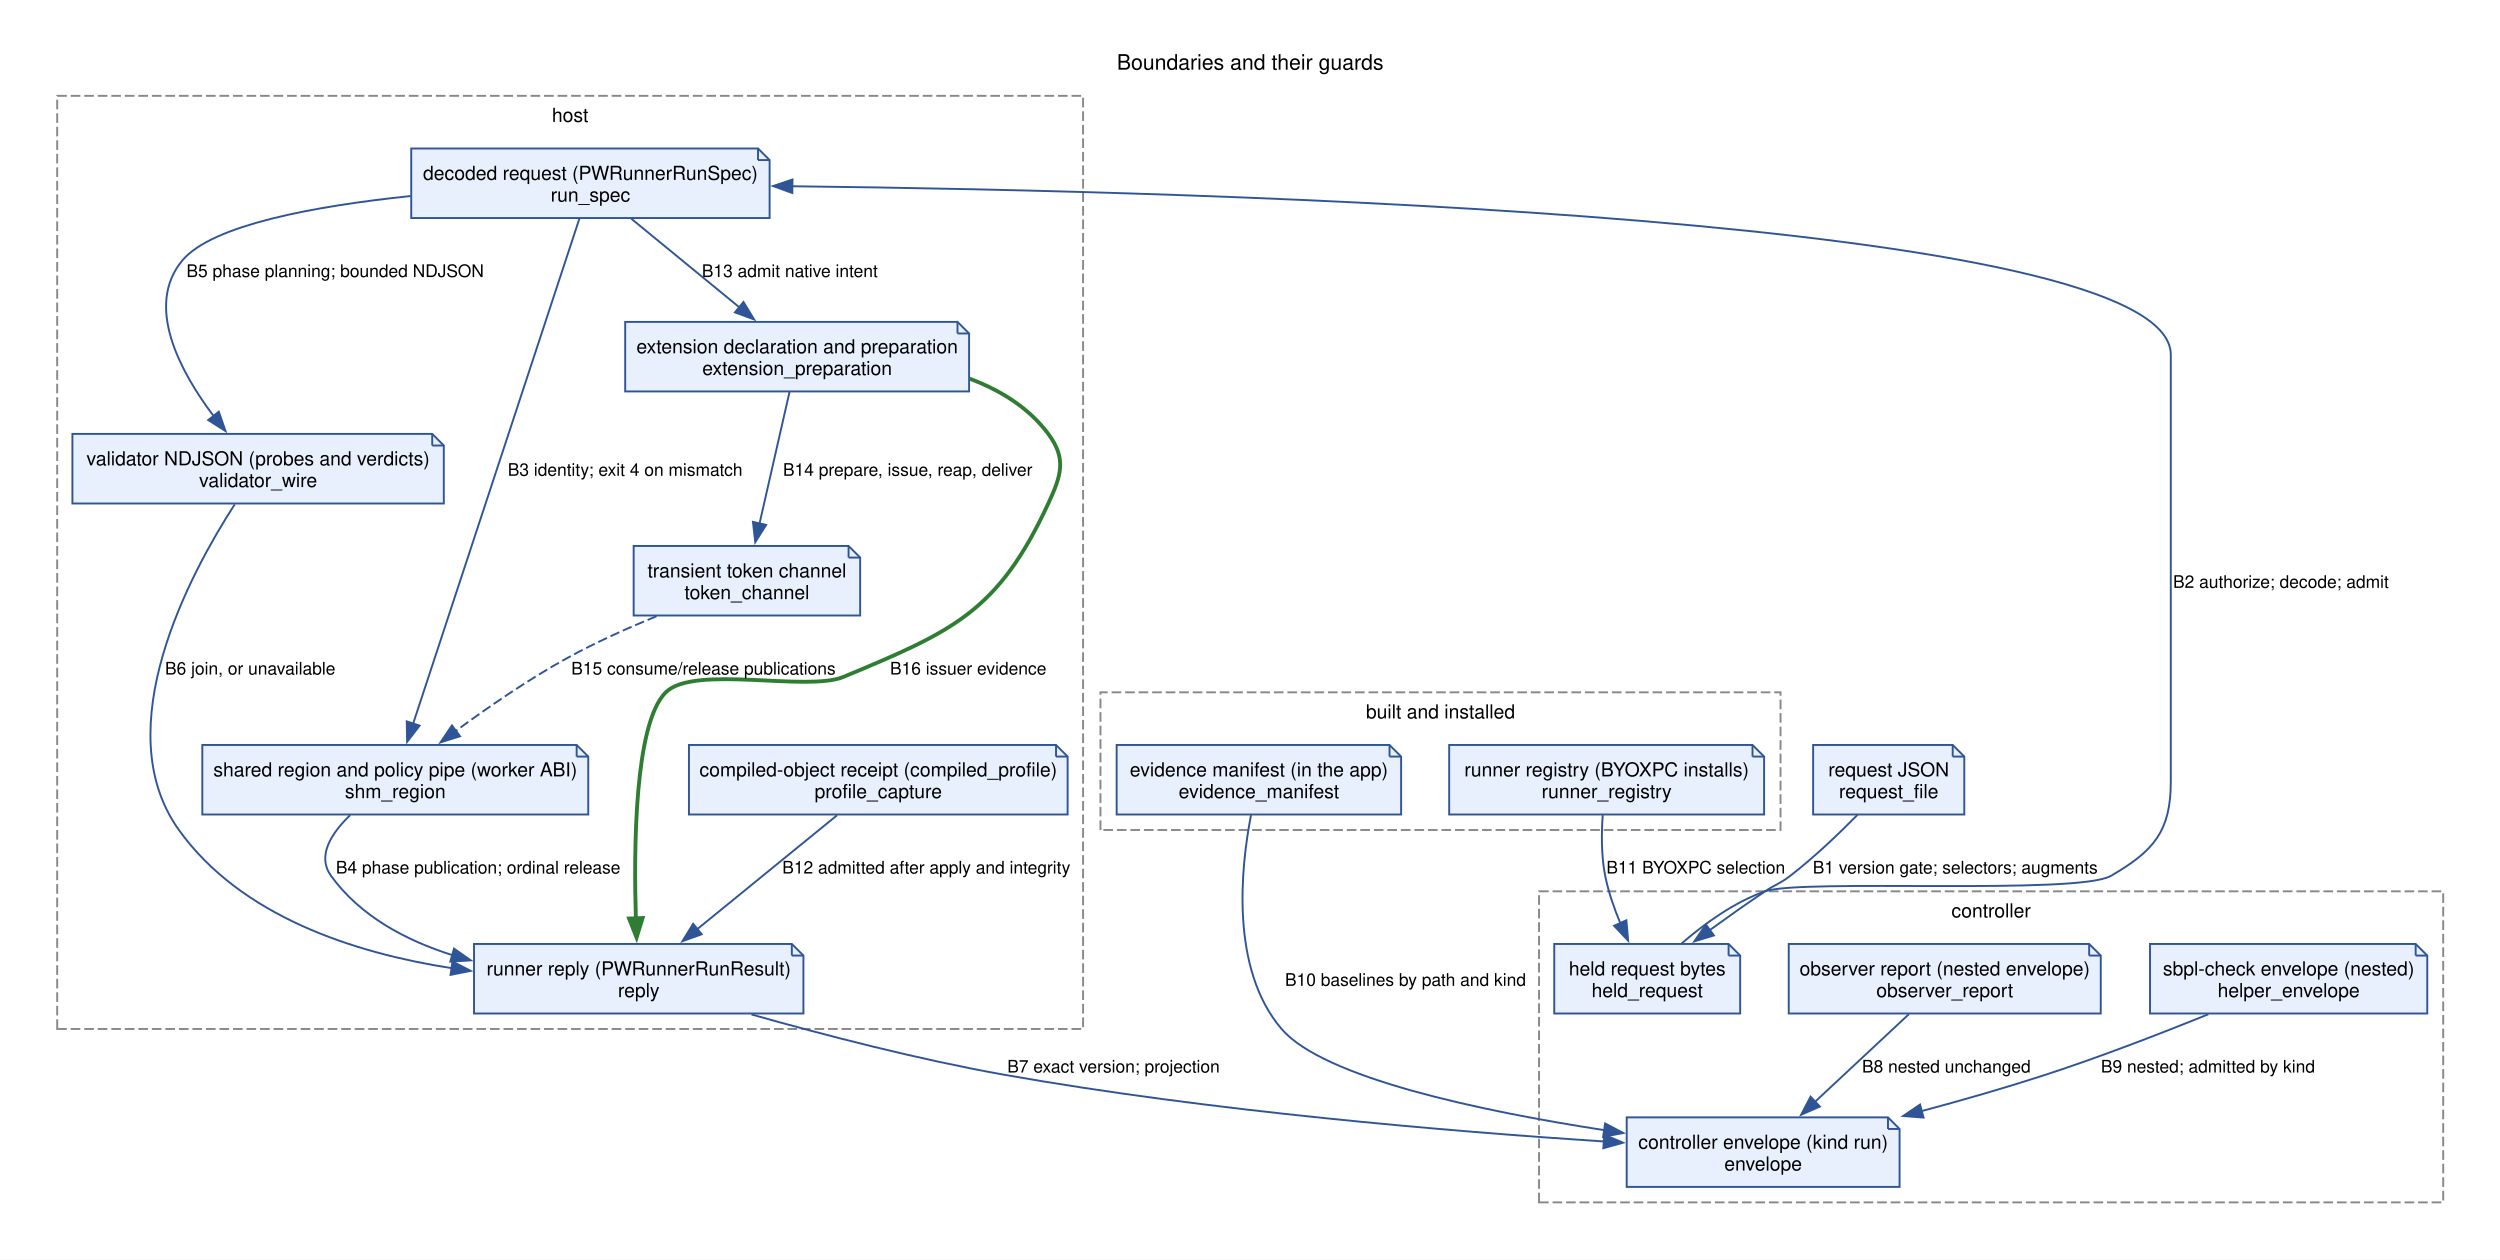
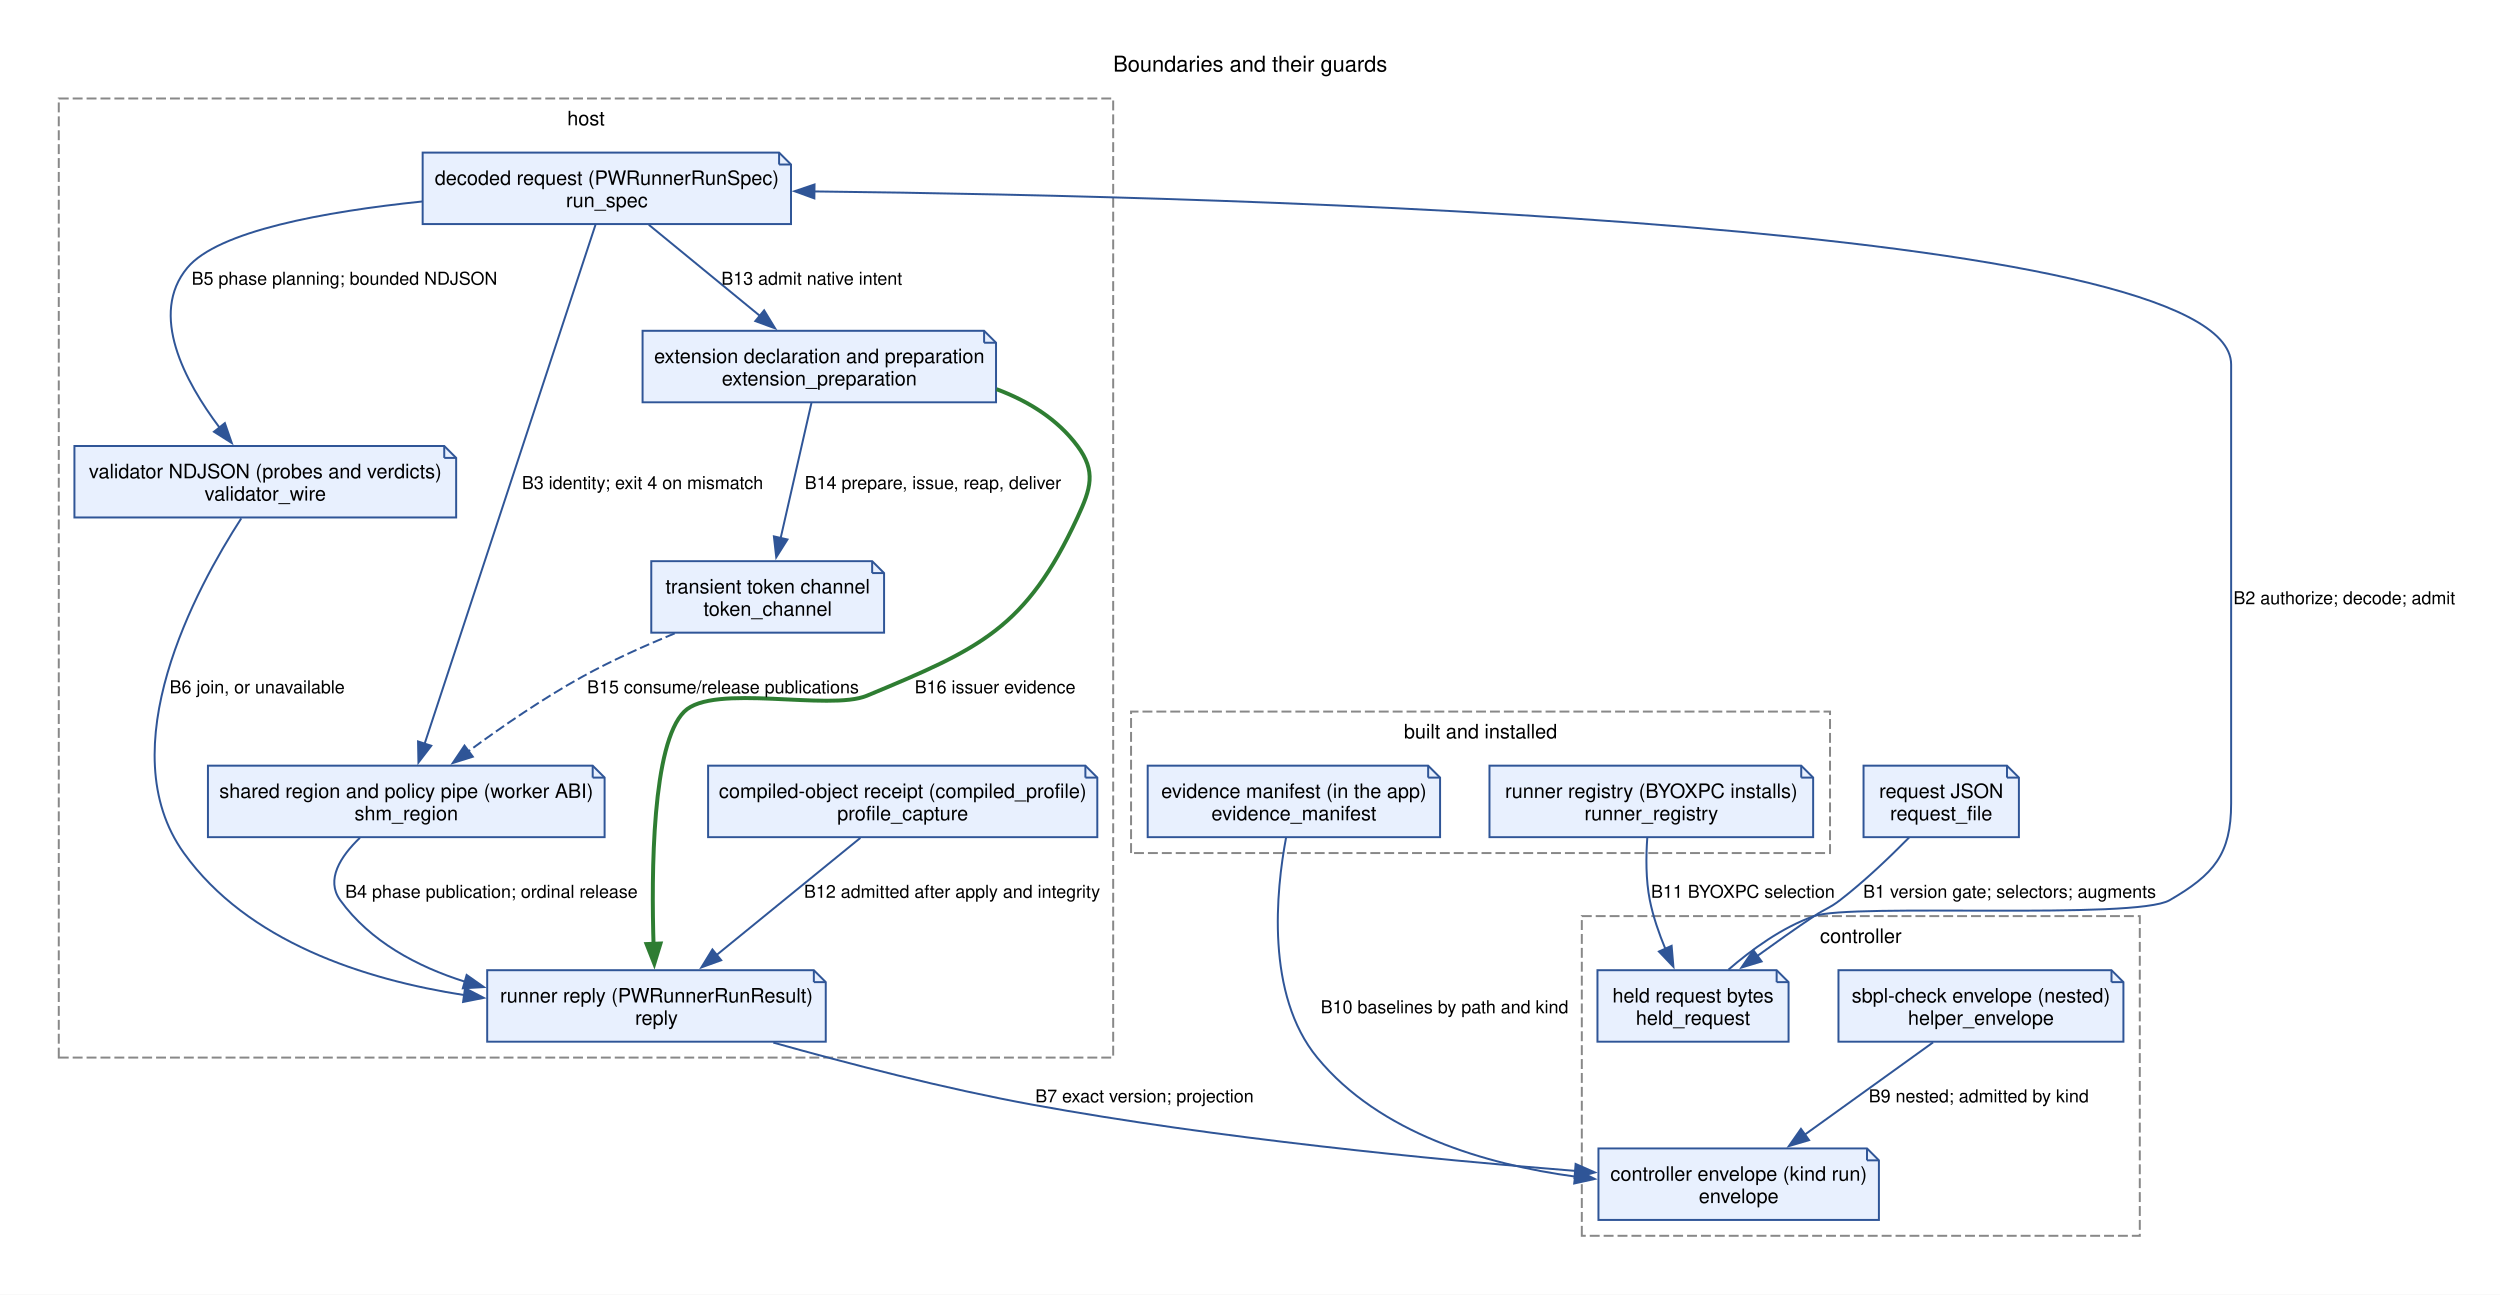
- <svg xmlns="http://www.w3.org/2000/svg" xmlns:xlink="http://www.w3.org/1999/xlink" width="1294pt" height="652pt" viewBox="0.00 0.00 1294.00 652.00">
+ <svg xmlns="http://www.w3.org/2000/svg" xmlns:xlink="http://www.w3.org/1999/xlink" width="1259pt" height="652pt" viewBox="0.00 0.00 1259.00 652.00">
  <g id="graph0" class="graph" transform="scale(1 1) rotate(0) translate(21.6 630.35)">
-     <polygon fill="white" stroke="none" points="-21.6,21.6 -21.6,-630.35 1272.6,-630.35 1272.6,21.6 -21.6,21.6" />
-     <text xml:space="preserve" text-anchor="middle" x="625.5" y="-594.3" font-family="Helvetica,sans-Serif" font-size="11.00">Boundaries and their guards</text>
+     <polygon fill="white" stroke="none" points="-21.6,21.6 -21.6,-630.35 1237.6,-630.35 1237.6,21.6 -21.6,21.6" />
+     <text xml:space="preserve" text-anchor="middle" x="608" y="-594.3" font-family="Helvetica,sans-Serif" font-size="11.00">Boundaries and their guards</text>
    <g id="clust1" class="cluster">
-       <polygon fill="white" stroke="#888888" stroke-dasharray="5,2" points="775,-8 775,-169 1243,-169 1243,-8 775,-8" />
-       <text xml:space="preserve" text-anchor="middle" x="1009" y="-155.5" font-family="Helvetica,sans-Serif" font-size="10.00">controller</text>
+       <polygon fill="white" stroke="#888888" stroke-dasharray="5,2" points="775,-8 775,-169 1056,-169 1056,-8 775,-8" />
+       <text xml:space="preserve" text-anchor="middle" x="915.5" y="-155.5" font-family="Helvetica,sans-Serif" font-size="10.00">controller</text>
    </g>
    <g id="clust2" class="cluster">
      <polygon fill="white" stroke="#888888" stroke-dasharray="5,2" points="8,-97.75 8,-580.75 539,-580.75 539,-97.75 8,-97.75" />
      <text xml:space="preserve" text-anchor="middle" x="273.5" y="-567.25" font-family="Helvetica,sans-Serif" font-size="10.00">host</text>
    </g>
    <g id="clust3" class="cluster">
      <polygon fill="white" stroke="#888888" stroke-dasharray="5,2" points="548,-200.75 548,-272 900,-272 900,-200.75 548,-200.75" />
      <text xml:space="preserve" text-anchor="middle" x="724" y="-258.5" font-family="Helvetica,sans-Serif" font-size="10.00">built and installed</text>
    </g>
    <g id="node1" class="node">
      <g id="a_node1">
        <a xlink:href="ARCHITECTURE.md#boundaries-and-their-guards-nodes" xlink:title="held_request: held request bytes | the controller; one serialization; selectors stripped, augments spliced ">
          <polygon fill="#e8f0fe" stroke="#2f5597" points="873.12,-141.75 782.88,-141.75 782.88,-105.75 879.12,-105.75 879.12,-135.75 873.12,-141.75" />
          <polyline fill="none" stroke="#2f5597" points="873.12,-141.75 873.12,-135.75" />
          <polyline fill="none" stroke="#2f5597" points="879.12,-135.75 873.12,-135.75" />
          <text xml:space="preserve" text-anchor="middle" x="831" y="-125.5" font-family="Helvetica,sans-Serif" font-size="10.00">held request bytes</text>
          <text xml:space="preserve" text-anchor="middle" x="831" y="-114.25" font-family="Helvetica,sans-Serif" font-size="10.00">held_request</text>
        </a>
      </g>
    </g>
-     <g id="node5" class="node">
-       <g id="a_node5">
+     <g id="node4" class="node">
+       <g id="a_node4">
        <a xlink:href="ARCHITECTURE.md#boundaries-and-their-guards-nodes" xlink:title="run_spec: decoded request (PWRunnerRunSpec) | the host; Codable with closed keys ">
          <polygon fill="#e8f0fe" stroke="#2f5597" points="370.75,-553.5 191.25,-553.5 191.25,-517.5 376.75,-517.5 376.75,-547.5 370.75,-553.5" />
          <polyline fill="none" stroke="#2f5597" points="370.75,-553.5 370.75,-547.5" />
          <polyline fill="none" stroke="#2f5597" points="376.75,-547.5 370.75,-547.5" />
          <text xml:space="preserve" text-anchor="middle" x="284" y="-537.25" font-family="Helvetica,sans-Serif" font-size="10.00">decoded request (PWRunnerRunSpec)</text>
          <text xml:space="preserve" text-anchor="middle" x="284" y="-526" font-family="Helvetica,sans-Serif" font-size="10.00">run_spec</text>
        </a>
      </g>
    </g>
    <g id="edge2" class="edge">
      <g id="a_edge2">
        <a xlink:href="ARCHITECTURE.md#boundaries-and-their-guards-edges" xlink:title="B2: caller authorization; closed-key decode; capacity, then meaning; policy hash |  ">
          <path fill="none" stroke="#2f5597" d="M848.86,-142.05C860.23,-151.89 875.82,-163.35 892,-169 910.79,-175.57 1053.77,-167.03 1071,-177 1093.22,-189.86 1102,-200.07 1102,-225.75 1102,-446.75 1102,-446.75 1102,-446.75 1102,-517.73 608.74,-531.39 388.29,-533.95" />
          <polygon fill="#2f5597" stroke="#2f5597" points="388.51,-530.44 378.55,-534.05 388.59,-537.44 388.51,-530.44" />
        </a>
      </g>
      <g id="a_edge2-label">
        <a xlink:href="ARCHITECTURE.md#boundaries-and-their-guards-edges" xlink:title="B2 authorize; decode; admit">
          <text xml:space="preserve" text-anchor="middle" x="1159" y="-326.07" font-family="Helvetica,sans-Serif" font-size="9.00">B2 authorize; decode; admit</text>
        </a>
      </g>
    </g>
    <g id="node2" class="node">
      <g id="a_node2">
        <a xlink:href="ARCHITECTURE.md#boundaries-and-their-guards-nodes" xlink:title="envelope: controller envelope (kind run) | the controller; envelope frame; shape golden ">
-           <polygon fill="#e8f0fe" stroke="#2f5597" points="955.62,-52 820.38,-52 820.38,-16 961.62,-16 961.62,-46 955.62,-52" />
-           <polyline fill="none" stroke="#2f5597" points="955.62,-52 955.62,-46" />
-           <polyline fill="none" stroke="#2f5597" points="961.62,-46 955.62,-46" />
-           <text xml:space="preserve" text-anchor="middle" x="891" y="-35.75" font-family="Helvetica,sans-Serif" font-size="10.00">controller envelope (kind run)</text>
-           <text xml:space="preserve" text-anchor="middle" x="891" y="-24.5" font-family="Helvetica,sans-Serif" font-size="10.00">envelope</text>
+           <polygon fill="#e8f0fe" stroke="#2f5597" points="918.62,-52 783.38,-52 783.38,-16 924.62,-16 924.62,-46 918.62,-52" />
+           <polyline fill="none" stroke="#2f5597" points="918.62,-52 918.62,-46" />
+           <polyline fill="none" stroke="#2f5597" points="924.62,-46 918.62,-46" />
+           <text xml:space="preserve" text-anchor="middle" x="854" y="-35.75" font-family="Helvetica,sans-Serif" font-size="10.00">controller envelope (kind run)</text>
+           <text xml:space="preserve" text-anchor="middle" x="854" y="-24.5" font-family="Helvetica,sans-Serif" font-size="10.00">envelope</text>
        </a>
      </g>
    </g>
    <g id="node3" class="node">
      <g id="a_node3">
-         <a xlink:href="ARCHITECTURE.md#boundaries-and-their-guards-nodes" xlink:title="observer_report: observer report (nested envelope) | the observer; envelope frame; its own observer_schema_version (OBSERVER_SCHEMA_VERSION) inside ">
-           <polygon fill="#e8f0fe" stroke="#2f5597" points="1059.75,-141.75 904.25,-141.75 904.25,-105.75 1065.75,-105.75 1065.75,-135.75 1059.75,-141.75" />
-           <polyline fill="none" stroke="#2f5597" points="1059.75,-141.75 1059.75,-135.75" />
-           <polyline fill="none" stroke="#2f5597" points="1065.75,-135.75 1059.75,-135.75" />
-           <text xml:space="preserve" text-anchor="middle" x="985" y="-125.5" font-family="Helvetica,sans-Serif" font-size="10.00">observer report (nested envelope)</text>
-           <text xml:space="preserve" text-anchor="middle" x="985" y="-114.25" font-family="Helvetica,sans-Serif" font-size="10.00">observer_report</text>
+         <a xlink:href="ARCHITECTURE.md#boundaries-and-their-guards-nodes" xlink:title="helper_envelope: sbpl-check envelope (nested) | sbpl-check; envelope frame; kind sbpl_check ">
+           <polygon fill="#e8f0fe" stroke="#2f5597" points="1041.75,-141.75 904.25,-141.75 904.25,-105.75 1047.75,-105.75 1047.75,-135.75 1041.75,-141.75" />
+           <polyline fill="none" stroke="#2f5597" points="1041.75,-141.75 1041.75,-135.75" />
+           <polyline fill="none" stroke="#2f5597" points="1047.75,-135.75 1041.75,-135.75" />
+           <text xml:space="preserve" text-anchor="middle" x="976" y="-125.5" font-family="Helvetica,sans-Serif" font-size="10.00">sbpl-check envelope (nested)</text>
+           <text xml:space="preserve" text-anchor="middle" x="976" y="-114.25" font-family="Helvetica,sans-Serif" font-size="10.00">helper_envelope</text>
        </a>
      </g>
    </g>
    <g id="edge8" class="edge">
      <g id="a_edge8">
-         <a xlink:href="ARCHITECTURE.md#boundaries-and-their-guards-edges" xlink:title="B8: nested unchanged; log evidence never changes execution evidence |  The receiver admits the exact kind, outer envelope version and inner report version before interpretation. Rejected JSON remains opaque; independent transport and execution evidence survive.">
-           <path fill="none" stroke="#2f5597" d="M966.43,-105.41C952.52,-92.43 933.3,-74.49 917.74,-59.96" />
-           <polygon fill="#2f5597" stroke="#2f5597" points="920.34,-57.6 910.64,-53.33 915.56,-62.72 920.34,-57.6" />
+         <a xlink:href="ARCHITECTURE.md#boundaries-and-their-guards-edges" xlink:title="B9: nested unchanged; admitted by kind and frame version |  ">
+           <path fill="none" stroke="#2f5597" d="M951.9,-105.41C933.43,-92.13 907.74,-73.66 887.31,-58.96" />
+           <polygon fill="#2f5597" stroke="#2f5597" points="889.44,-56.18 879.28,-53.18 885.36,-61.86 889.44,-56.18" />
        </a>
      </g>
      <g id="a_edge8-label">
-         <a xlink:href="ARCHITECTURE.md#boundaries-and-their-guards-edges" xlink:title="B8 nested unchanged">
-           <text xml:space="preserve" text-anchor="middle" x="985.82" y="-75.2" font-family="Helvetica,sans-Serif" font-size="9.00">B8 nested unchanged</text>
-         </a>
-       </g>
-     </g>
-     <g id="node4" class="node">
-       <g id="a_node4">
-         <a xlink:href="ARCHITECTURE.md#boundaries-and-their-guards-nodes" xlink:title="helper_envelope: sbpl-check envelope (nested) | sbpl-check; envelope frame; kind sbpl_check ">
-           <polygon fill="#e8f0fe" stroke="#2f5597" points="1228.75,-141.75 1091.25,-141.75 1091.25,-105.75 1234.75,-105.75 1234.75,-135.75 1228.75,-141.75" />
-           <polyline fill="none" stroke="#2f5597" points="1228.75,-141.75 1228.75,-135.75" />
-           <polyline fill="none" stroke="#2f5597" points="1234.75,-135.75 1228.75,-135.75" />
-           <text xml:space="preserve" text-anchor="middle" x="1163" y="-125.5" font-family="Helvetica,sans-Serif" font-size="10.00">sbpl-check envelope (nested)</text>
-           <text xml:space="preserve" text-anchor="middle" x="1163" y="-114.25" font-family="Helvetica,sans-Serif" font-size="10.00">helper_envelope</text>
-         </a>
-       </g>
-     </g>
-     <g id="edge9" class="edge">
-       <g id="a_edge9">
-         <a xlink:href="ARCHITECTURE.md#boundaries-and-their-guards-edges" xlink:title="B9: nested unchanged; admitted by kind and frame version |  ">
-           <path fill="none" stroke="#2f5597" d="M1121.41,-105.35C1097.04,-95.49 1065.54,-83.3 1037,-74 1016.4,-67.28 993.89,-60.84 972.85,-55.2" />
-           <polygon fill="#2f5597" stroke="#2f5597" points="974.03,-51.89 963.46,-52.71 972.23,-58.65 974.03,-51.89" />
-         </a>
-       </g>
-       <g id="a_edge9-label">
        <a xlink:href="ARCHITECTURE.md#boundaries-and-their-guards-edges" xlink:title="B9 nested; admitted by kind">
-           <text xml:space="preserve" text-anchor="middle" x="1121.23" y="-75.2" font-family="Helvetica,sans-Serif" font-size="9.00">B9 nested; admitted by kind</text>
-         </a>
-       </g>
-     </g>
-     <g id="node6" class="node">
-       <g id="a_node6">
+           <text xml:space="preserve" text-anchor="middle" x="974.91" y="-75.2" font-family="Helvetica,sans-Serif" font-size="9.00">B9 nested; admitted by kind</text>
+         </a>
+       </g>
+     </g>
+     <g id="node5" class="node">
+       <g id="a_node5">
        <a xlink:href="ARCHITECTURE.md#boundaries-and-their-guards-nodes" xlink:title="shm_region: shared region and policy pipe (worker ABI) | host writes inputs, worker writes outputs; fixed layout; magic at byte 0, source identity at byte 64 ">
          <polygon fill="#e8f0fe" stroke="#2f5597" points="276.88,-244.75 83.12,-244.75 83.12,-208.75 282.88,-208.75 282.88,-238.75 276.88,-244.75" />
          <polyline fill="none" stroke="#2f5597" points="276.88,-244.75 276.88,-238.75" />
          <polyline fill="none" stroke="#2f5597" points="282.88,-238.75 276.88,-238.75" />
          <text xml:space="preserve" text-anchor="middle" x="183" y="-228.5" font-family="Helvetica,sans-Serif" font-size="10.00">shared region and policy pipe (worker ABI)</text>
          <text xml:space="preserve" text-anchor="middle" x="183" y="-217.25" font-family="Helvetica,sans-Serif" font-size="10.00">shm_region</text>
        </a>
      </g>
    </g>
    <g id="edge3" class="edge">
      <g id="a_edge3">
        <a xlink:href="ARCHITECTURE.md#boundaries-and-their-guards-edges" xlink:title="B3: host writes identity, counts, phase partitions, the expected policy length and slots; worker refuses mismatched identity, invalid partition, an expectation the source buffer cannot hold, or an unusable timebase or allowance before any policy byte |  ">
          <path fill="none" stroke="#2f5597" d="M278.28,-517.13C261.58,-466.41 212.77,-318.17 192.26,-255.86" />
          <polygon fill="#2f5597" stroke="#2f5597" points="195.58,-254.77 189.13,-246.37 188.93,-256.96 195.58,-254.77" />
        </a>
      </g>
      <g id="a_edge3-label">
        <a xlink:href="ARCHITECTURE.md#boundaries-and-their-guards-edges" xlink:title="B3 identity; exit 4 on mismatch">
          <text xml:space="preserve" text-anchor="middle" x="301.97" y="-384.07" font-family="Helvetica,sans-Serif" font-size="9.00">B3 identity; exit 4 on mismatch</text>
        </a>
      </g>
    </g>
-     <g id="node7" class="node">
-       <g id="a_node7">
+     <g id="node6" class="node">
+       <g id="a_node6">
        <a xlink:href="ARCHITECTURE.md#boundaries-and-their-guards-nodes" xlink:title="validator_wire: validator NDJSON (probes and verdicts) | host and validator, co-shipped in one bundle; bounded NDJSON; exact kind sb_api_validator_verdict and schema_version 1 ">
          <polygon fill="#e8f0fe" stroke="#2f5597" points="202.12,-405.75 15.88,-405.75 15.88,-369.75 208.12,-369.75 208.12,-399.75 202.12,-405.75" />
          <polyline fill="none" stroke="#2f5597" points="202.12,-405.75 202.12,-399.75" />
          <polyline fill="none" stroke="#2f5597" points="208.12,-399.75 202.12,-399.75" />
          <text xml:space="preserve" text-anchor="middle" x="112" y="-389.5" font-family="Helvetica,sans-Serif" font-size="10.00">validator NDJSON (probes and verdicts)</text>
          <text xml:space="preserve" text-anchor="middle" x="112" y="-378.25" font-family="Helvetica,sans-Serif" font-size="10.00">validator_wire</text>
        </a>
      </g>
    </g>
    <g id="edge5" class="edge">
      <g id="a_edge5">
        <a xlink:href="ARCHITECTURE.md#boundaries-and-their-guards-edges" xlink:title="B5: fresh phase planning; bounded strict NDJSON decode; unique step association within the phase |  ">
          <path fill="none" stroke="#2f5597" d="M190.97,-528.88C141.66,-523.75 88.14,-513.99 72.75,-495.5 53.32,-472.16 71.41,-438.33 88.94,-415.04" />
          <polygon fill="#2f5597" stroke="#2f5597" points="91.64,-417.27 95.12,-407.26 86.16,-412.92 91.64,-417.27" />
        </a>
      </g>
      <g id="a_edge5-label">
        <a xlink:href="ARCHITECTURE.md#boundaries-and-their-guards-edges" xlink:title="B5 phase planning; bounded NDJSON">
          <text xml:space="preserve" text-anchor="middle" x="151.88" y="-486.95" font-family="Helvetica,sans-Serif" font-size="9.00">B5 phase planning; bounded NDJSON</text>
        </a>
      </g>
    </g>
-     <g id="node10" class="node">
-       <g id="a_node10">
+     <g id="node9" class="node">
+       <g id="a_node9">
        <a xlink:href="ARCHITECTURE.md#boundaries-and-their-guards-nodes" xlink:title="extension_preparation: extension declaration and preparation | host; submitted references and paths remain distinct from observations; bounded references, realpath result and metadata before issuer launch ">
          <polygon fill="#e8f0fe" stroke="#2f5597" points="474,-463.75 302,-463.75 302,-427.75 480,-427.75 480,-457.75 474,-463.75" />
          <polyline fill="none" stroke="#2f5597" points="474,-463.75 474,-457.75" />
          <polyline fill="none" stroke="#2f5597" points="480,-457.75 474,-457.75" />
          <text xml:space="preserve" text-anchor="middle" x="391" y="-447.5" font-family="Helvetica,sans-Serif" font-size="10.00">extension declaration and preparation</text>
          <text xml:space="preserve" text-anchor="middle" x="391" y="-436.25" font-family="Helvetica,sans-Serif" font-size="10.00">extension_preparation</text>
        </a>
      </g>
    </g>
-     <g id="edge13" class="edge">
-       <g id="a_edge13">
+     <g id="edge12" class="edge">
+       <g id="a_edge12">
        <a xlink:href="ARCHITECTURE.md#boundaries-and-their-guards-edges" xlink:title="B13: explicit phases, declaration/action caps, reference order and exec exclusion before preparation |  Declaration count 1 item; consume count 1 item; release count 1 item; references 63 UTF-8 bytes; target 1,023 UTF-8 bytes.">
          <path fill="none" stroke="#2f5597" d="M305.14,-517.16C321.11,-504.06 343.25,-485.91 361.05,-471.31" />
          <polygon fill="#2f5597" stroke="#2f5597" points="363.22,-474.06 368.73,-465.01 358.78,-468.65 363.22,-474.06" />
        </a>
      </g>
-       <g id="a_edge13-label">
+       <g id="a_edge12-label">
        <a xlink:href="ARCHITECTURE.md#boundaries-and-their-guards-edges" xlink:title="B13 admit native intent">
          <text xml:space="preserve" text-anchor="middle" x="387.21" y="-486.95" font-family="Helvetica,sans-Serif" font-size="9.00">B13 admit native intent</text>
        </a>
      </g>
    </g>
-     <g id="node8" class="node">
-       <g id="a_node8">
+     <g id="node7" class="node">
+       <g id="a_node7">
        <a xlink:href="ARCHITECTURE.md#boundaries-and-their-guards-nodes" xlink:title="reply: runner reply (PWRunnerRunResult) | the host; response schema; shape golden ">
          <polygon fill="#e8f0fe" stroke="#2f5597" points="388.25,-141.75 223.75,-141.75 223.75,-105.75 394.25,-105.75 394.25,-135.75 388.25,-141.75" />
          <polyline fill="none" stroke="#2f5597" points="388.25,-141.75 388.25,-135.75" />
          <polyline fill="none" stroke="#2f5597" points="394.25,-135.75 388.25,-135.75" />
          <text xml:space="preserve" text-anchor="middle" x="309" y="-125.5" font-family="Helvetica,sans-Serif" font-size="10.00">runner reply (PWRunnerRunResult)</text>
          <text xml:space="preserve" text-anchor="middle" x="309" y="-114.25" font-family="Helvetica,sans-Serif" font-size="10.00">reply</text>
        </a>
      </g>
    </g>
    <g id="edge4" class="edge">
      <g id="a_edge4">
        <a xlink:href="ARCHITECTURE.md#boundaries-and-their-guards-edges" xlink:title="B4: per-phase release/acquire publication; exact ordinal before actions after a validated continuous-time decision; disposition from raw facts; collection status agrees with validator observations; native result publication and fresh-read consistency before claims |  Terminal publication erases accepted token storage, releases done and exits. The host retains its mapping and reconciles acknowledgement after confirmed reap only while ownership through acknowledgement remains established, including abnormal exit without done. Poll stop, deadline and disposition remain independent.">
          <path fill="none" stroke="#2f5597" d="M159.65,-208.44C149.87,-199.05 142.3,-187.29 149.75,-177 164.77,-156.27 188.27,-143.61 212.66,-135.94" />
          <polygon fill="#2f5597" stroke="#2f5597" points="213.4,-139.36 222.06,-133.26 211.48,-132.63 213.4,-139.36" />
        </a>
      </g>
      <g id="a_edge4-label">
        <a xlink:href="ARCHITECTURE.md#boundaries-and-their-guards-edges" xlink:title="B4 phase publication; ordinal release">
          <text xml:space="preserve" text-anchor="middle" x="225.88" y="-178.2" font-family="Helvetica,sans-Serif" font-size="9.00">B4 phase publication; ordinal release</text>
        </a>
      </g>
    </g>
    <g id="edge6" class="edge">
      <g id="a_edge6">
        <a xlink:href="ARCHITECTURE.md#boundaries-and-their-guards-edges" xlink:title="B6: verdict joined only to its phase and step, or explicit unavailable prediction |  ">
          <path fill="none" stroke="#2f5597" d="M99.9,-369.3C77.11,-334.06 33.34,-253.29 71,-200.75 102.96,-156.16 161.42,-137.08 212.41,-129.19" />
          <polygon fill="#2f5597" stroke="#2f5597" points="212.59,-132.7 222,-127.83 211.61,-125.76 212.59,-132.7" />
        </a>
      </g>
      <g id="a_edge6-label">
        <a xlink:href="ARCHITECTURE.md#boundaries-and-their-guards-edges" xlink:title="B6 join, or unavailable">
          <text xml:space="preserve" text-anchor="middle" x="107.9" y="-281.2" font-family="Helvetica,sans-Serif" font-size="9.00">B6 join, or unavailable</text>
        </a>
      </g>
    </g>
    <g id="edge7" class="edge">
      <g id="a_edge7">
        <a xlink:href="ARCHITECTURE.md#boundaries-and-their-guards-edges" xlink:title="B7: exact response version; disposition validated and projected; reply retained unread when refused |  ">
-           <path fill="none" stroke="#2f5597" d="M367.39,-105.26C404.6,-94.74 454.01,-81.88 498.5,-74 604.7,-55.18 728.8,-44.75 808.56,-39.52" />
-           <polygon fill="#2f5597" stroke="#2f5597" points="808.74,-43.01 818.49,-38.88 808.29,-36.03 808.74,-43.01" />
+           <path fill="none" stroke="#2f5597" d="M367.84,-105.3C405.01,-94.86 454.22,-82.08 498.5,-74 591.41,-57.04 699.42,-46.47 771.78,-40.68" />
+           <polygon fill="#2f5597" stroke="#2f5597" points="771.88,-44.18 781.58,-39.91 771.33,-37.2 771.88,-44.18" />
        </a>
      </g>
      <g id="a_edge7-label">
        <a xlink:href="ARCHITECTURE.md#boundaries-and-their-guards-edges" xlink:title="B7 exact version; projection">
          <text xml:space="preserve" text-anchor="middle" x="554.75" y="-75.2" font-family="Helvetica,sans-Serif" font-size="9.00">B7 exact version; projection</text>
        </a>
      </g>
    </g>
-     <g id="node9" class="node">
-       <g id="a_node9">
+     <g id="node8" class="node">
+       <g id="a_node8">
        <a xlink:href="ARCHITECTURE.md#boundaries-and-their-guards-nodes" xlink:title="profile_capture: compiled-object receipt (compiled_profile) | the worker, before apply; admitted by the host; opt-in copy of the compiled object with a nonce; CompiledProfileCapture names the worker producer and before_apply stage under its own schema_version ">
          <polygon fill="#e8f0fe" stroke="#2f5597" points="525,-244.75 335,-244.75 335,-208.75 531,-208.75 531,-238.75 525,-244.75" />
          <polyline fill="none" stroke="#2f5597" points="525,-244.75 525,-238.75" />
          <polyline fill="none" stroke="#2f5597" points="531,-238.75 525,-238.75" />
          <text xml:space="preserve" text-anchor="middle" x="433" y="-228.5" font-family="Helvetica,sans-Serif" font-size="10.00">compiled-object receipt (compiled_profile)</text>
          <text xml:space="preserve" text-anchor="middle" x="433" y="-217.25" font-family="Helvetica,sans-Serif" font-size="10.00">profile_capture</text>
        </a>
      </g>
    </g>
-     <g id="edge12" class="edge">
-       <g id="a_edge12">
+     <g id="edge11" class="edge">
+       <g id="a_edge11">
        <a xlink:href="ARCHITECTURE.md#boundaries-and-their-guards-edges" xlink:title="B12: admitted only after successful application, worker completion, PID, nonce, input identity and payload integrity checks |  ">
          <path fill="none" stroke="#2f5597" d="M411.68,-208.39C391.72,-192.13 361.69,-167.66 339.25,-149.39" />
          <polygon fill="#2f5597" stroke="#2f5597" points="341.59,-146.78 331.63,-143.18 337.17,-152.21 341.59,-146.78" />
        </a>
      </g>
-       <g id="a_edge12-label">
+       <g id="a_edge11-label">
        <a xlink:href="ARCHITECTURE.md#boundaries-and-their-guards-edges" xlink:title="B12 admitted after apply and integrity">
          <text xml:space="preserve" text-anchor="middle" x="457.86" y="-178.2" font-family="Helvetica,sans-Serif" font-size="9.00">B12 admitted after apply and integrity</text>
        </a>
      </g>
    </g>
-     <g id="edge16" class="edge">
-       <g id="a_edge16">
+     <g id="edge15" class="edge">
+       <g id="a_edge15">
        <a xlink:href="ARCHITECTURE.md#boundaries-and-their-guards-edges" xlink:title="B16: preparation, authority and native issuer/cleanup observations without token bytes |  ">
          <path fill="none" stroke="#2e7d32" stroke-width="2" d="M480.24,-434.36C496.16,-428.4 510.87,-419.36 521,-405.75 530.55,-392.91 527.73,-384.27 521,-369.75 495.04,-313.75 471.98,-303.73 415,-280 396.06,-272.11 337.57,-286.45 323,-272 306.84,-255.97 306.35,-191.5 307.57,-153.39" />
          <polygon fill="#2e7d32" stroke="#2e7d32" stroke-width="2" points="311.01,-155.19 307.9,-145.06 304.01,-154.92 311.01,-155.19" />
        </a>
      </g>
-       <g id="a_edge16-label">
+       <g id="a_edge15-label">
        <a xlink:href="ARCHITECTURE.md#boundaries-and-their-guards-edges" xlink:title="B16 issuer evidence">
          <text xml:space="preserve" text-anchor="middle" x="479.55" y="-281.2" font-family="Helvetica,sans-Serif" font-size="9.00">B16 issuer evidence</text>
        </a>
      </g>
    </g>
-     <g id="node11" class="node">
-       <g id="a_node11">
+     <g id="node10" class="node">
+       <g id="a_node10">
        <a xlink:href="ARCHITECTURE.md#boundaries-and-their-guards-nodes" xlink:title="token_channel: transient token channel | host owns mapping; issuer writes token/publication; worker consumes and erases; separate bounded shared mapping; inherited descriptors closed after mapping; never retained JSON ">
          <polygon fill="#e8f0fe" stroke="#2f5597" points="417.62,-347.75 306.38,-347.75 306.38,-311.75 423.62,-311.75 423.62,-341.75 417.62,-347.75" />
          <polyline fill="none" stroke="#2f5597" points="417.62,-347.75 417.62,-341.75" />
          <polyline fill="none" stroke="#2f5597" points="423.62,-341.75 417.62,-341.75" />
          <text xml:space="preserve" text-anchor="middle" x="365" y="-331.5" font-family="Helvetica,sans-Serif" font-size="10.00">transient token channel</text>
          <text xml:space="preserve" text-anchor="middle" x="365" y="-320.25" font-family="Helvetica,sans-Serif" font-size="10.00">token_channel</text>
        </a>
      </g>
    </g>
-     <g id="edge14" class="edge">
-       <g id="a_edge14">
+     <g id="edge13" class="edge">
+       <g id="a_edge13">
        <a xlink:href="ARCHITECTURE.md#boundaries-and-their-guards-edges" xlink:title="B14: resolved target and metadata before native issuance; clean issuer reap and bounded publication before worker delivery |  ">
          <path fill="none" stroke="#2f5597" d="M387.05,-427.44C382.93,-409.36 376.39,-380.7 371.51,-359.28" />
          <polygon fill="#2f5597" stroke="#2f5597" points="374.96,-358.67 369.32,-349.7 368.13,-360.23 374.96,-358.67" />
        </a>
      </g>
-       <g id="a_edge14-label">
+       <g id="a_edge13-label">
        <a xlink:href="ARCHITECTURE.md#boundaries-and-their-guards-edges" xlink:title="B14 prepare, issue, reap, deliver">
          <text xml:space="preserve" text-anchor="middle" x="448.22" y="-384.07" font-family="Helvetica,sans-Serif" font-size="9.00">B14 prepare, issue, reap, deliver</text>
        </a>
      </g>
    </g>
-     <g id="edge15" class="edge">
-       <g id="a_edge15">
+     <g id="edge14" class="edge">
+       <g id="a_edge14">
        <a xlink:href="ARCHITECTURE.md#boundaries-and-their-guards-edges" xlink:title="B15: worker receives transient token separately; publishes delivery and ordered consume/release facts in evidence slots |  Accepted token storage is erased on ordinary departures and before done; erasure does not invoke native release. Fatal interruption need not reach worker cleanup. Host erasure is a separate observation.">
          <path fill="none" stroke="#2f5597" stroke-dasharray="5,2" d="M318.21,-311.39C303.14,-305.2 286.57,-297.76 272,-289.75 252,-278.75 230.99,-264.27 214.4,-252.07" />
          <polygon fill="#2f5597" stroke="#2f5597" points="216.51,-249.27 206.41,-246.1 212.32,-254.88 216.51,-249.27" />
        </a>
      </g>
-       <g id="a_edge15-label">
+       <g id="a_edge14-label">
        <a xlink:href="ARCHITECTURE.md#boundaries-and-their-guards-edges" xlink:title="B15 consume/release publications">
          <text xml:space="preserve" text-anchor="middle" x="342.5" y="-281.2" font-family="Helvetica,sans-Serif" font-size="9.00">B15 consume/release publications</text>
        </a>
      </g>
    </g>
-     <g id="node12" class="node">
-       <g id="a_node12">
+     <g id="node11" class="node">
+       <g id="a_node11">
        <a xlink:href="ARCHITECTURE.md#boundaries-and-their-guards-nodes" xlink:title="evidence_manifest: evidence manifest (in the app) | the build; hashes and entitlements of every shipped binary; its own schema_version (EVIDENCE_SCHEMA_VERSION) ">
          <polygon fill="#e8f0fe" stroke="#2f5597" points="697.62,-244.75 556.38,-244.75 556.38,-208.75 703.62,-208.75 703.62,-238.75 697.62,-244.75" />
          <polyline fill="none" stroke="#2f5597" points="697.62,-244.75 697.62,-238.75" />
          <polyline fill="none" stroke="#2f5597" points="703.62,-238.75 697.62,-238.75" />
          <text xml:space="preserve" text-anchor="middle" x="630" y="-228.5" font-family="Helvetica,sans-Serif" font-size="10.00">evidence manifest (in the app)</text>
          <text xml:space="preserve" text-anchor="middle" x="630" y="-217.25" font-family="Helvetica,sans-Serif" font-size="10.00">evidence_manifest</text>
        </a>
      </g>
    </g>
-     <g id="edge10" class="edge">
-       <g id="a_edge10">
+     <g id="edge9" class="edge">
+       <g id="a_edge9">
        <a xlink:href="ARCHITECTURE.md#boundaries-and-their-guards-edges" xlink:title="B10: dossier compares selected binaries with manifest baselines; lookup by exact path and kind |  ">
-           <path fill="none" stroke="#2f5597" d="M625.93,-208.47C620.66,-181.42 615.05,-128.95 641.75,-97.75 663.44,-72.4 744.82,-55.26 808.77,-45.38" />
-           <polygon fill="#2f5597" stroke="#2f5597" points="809.22,-48.85 818.58,-43.91 808.18,-41.93 809.22,-48.85" />
-         </a>
-       </g>
-       <g id="a_edge10-label">
+           <path fill="none" stroke="#2f5597" d="M626.08,-208.6C621.02,-181.73 615.69,-129.48 641.75,-97.75 673.05,-59.63 726.33,-43.96 771.68,-37.81" />
+           <polygon fill="#2f5597" stroke="#2f5597" points="772,-41.3 781.51,-36.63 771.17,-34.35 772,-41.3" />
+         </a>
+       </g>
+       <g id="a_edge9-label">
        <a xlink:href="ARCHITECTURE.md#boundaries-and-their-guards-edges" xlink:title="B10 baselines by path and kind">
          <text xml:space="preserve" text-anchor="middle" x="705.88" y="-120.08" font-family="Helvetica,sans-Serif" font-size="9.00">B10 baselines by path and kind</text>
        </a>
      </g>
    </g>
-     <g id="node13" class="node">
-       <g id="a_node13">
+     <g id="node12" class="node">
+       <g id="a_node12">
        <a xlink:href="ARCHITECTURE.md#boundaries-and-their-guards-nodes" xlink:title="runner_registry: runner registry (BYOXPC installs) | the runner commands; additive-field loader; retired kind aliases kept for recovery; its own schema_version (RUNNER_REGISTRY_SCHEMA_VERSION) ">
          <polygon fill="#e8f0fe" stroke="#2f5597" points="885.5,-244.75 728.5,-244.75 728.5,-208.75 891.5,-208.75 891.5,-238.75 885.5,-244.75" />
          <polyline fill="none" stroke="#2f5597" points="885.5,-244.75 885.5,-238.75" />
          <polyline fill="none" stroke="#2f5597" points="891.5,-238.75 885.5,-238.75" />
          <text xml:space="preserve" text-anchor="middle" x="810" y="-228.5" font-family="Helvetica,sans-Serif" font-size="10.00">runner registry (BYOXPC installs)</text>
          <text xml:space="preserve" text-anchor="middle" x="810" y="-217.25" font-family="Helvetica,sans-Serif" font-size="10.00">runner_registry</text>
        </a>
      </g>
    </g>
-     <g id="edge11" class="edge">
-       <g id="a_edge11">
+     <g id="edge10" class="edge">
+       <g id="a_edge10">
        <a xlink:href="ARCHITECTURE.md#boundaries-and-their-guards-edges" xlink:title="B11: selection resolves a BYOXPC target; selector fields stripped before XPC |  ">
          <path fill="none" stroke="#2f5597" d="M807.97,-208.44C807.3,-199.05 807.19,-187.29 809.25,-177 810.9,-168.75 813.88,-160.17 817.11,-152.41" />
          <polygon fill="#2f5597" stroke="#2f5597" points="820.22,-154.03 821.13,-143.48 813.84,-151.16 820.22,-154.03" />
        </a>
      </g>
-       <g id="a_edge11-label">
+       <g id="a_edge10-label">
        <a xlink:href="ARCHITECTURE.md#boundaries-and-their-guards-edges" xlink:title="B11 BYOXPC selection">
          <text xml:space="preserve" text-anchor="middle" x="856.12" y="-178.2" font-family="Helvetica,sans-Serif" font-size="9.00">B11 BYOXPC selection</text>
        </a>
      </g>
    </g>
-     <g id="node14" class="node">
-       <g id="a_node14">
+     <g id="node13" class="node">
+       <g id="a_node13">
        <a xlink:href="ARCHITECTURE.md#boundaries-and-their-guards-nodes" xlink:title="request_file: request JSON | the caller; a JSON file naming the request schema ">
          <polygon fill="#e8f0fe" stroke="#2f5597" points="989.12,-244.75 916.88,-244.75 916.88,-208.75 995.12,-208.75 995.12,-238.75 989.12,-244.75" />
          <polyline fill="none" stroke="#2f5597" points="989.12,-244.75 989.12,-238.75" />
          <polyline fill="none" stroke="#2f5597" points="995.12,-238.75 989.12,-238.75" />
          <text xml:space="preserve" text-anchor="middle" x="956" y="-228.5" font-family="Helvetica,sans-Serif" font-size="10.00">request JSON</text>
          <text xml:space="preserve" text-anchor="middle" x="956" y="-217.25" font-family="Helvetica,sans-Serif" font-size="10.00">request_file</text>
        </a>
      </g>
    </g>
    <g id="edge1" class="edge">
      <g id="a_edge1">
        <a xlink:href="ARCHITECTURE.md#boundaries-and-their-guards-edges" xlink:title="B1: request version gate; selector parse; augment resolution |  ">
          <path fill="none" stroke="#2f5597" d="M939.81,-208.56C930.16,-198.77 917.41,-186.58 905,-177 899.63,-172.86 897.64,-172.77 892,-169 882.56,-162.68 872.5,-155.56 863.34,-148.9" />
          <polygon fill="#2f5597" stroke="#2f5597" points="865.53,-146.17 855.39,-143.09 861.39,-151.82 865.53,-146.17" />
        </a>
      </g>
      <g id="a_edge1-label">
        <a xlink:href="ARCHITECTURE.md#boundaries-and-their-guards-edges" xlink:title="B1 version gate; selectors; augments">
          <text xml:space="preserve" text-anchor="middle" x="990.43" y="-178.2" font-family="Helvetica,sans-Serif" font-size="9.00">B1 version gate; selectors; augments</text>
        </a>
      </g>
    </g>
  </g>
</svg>
